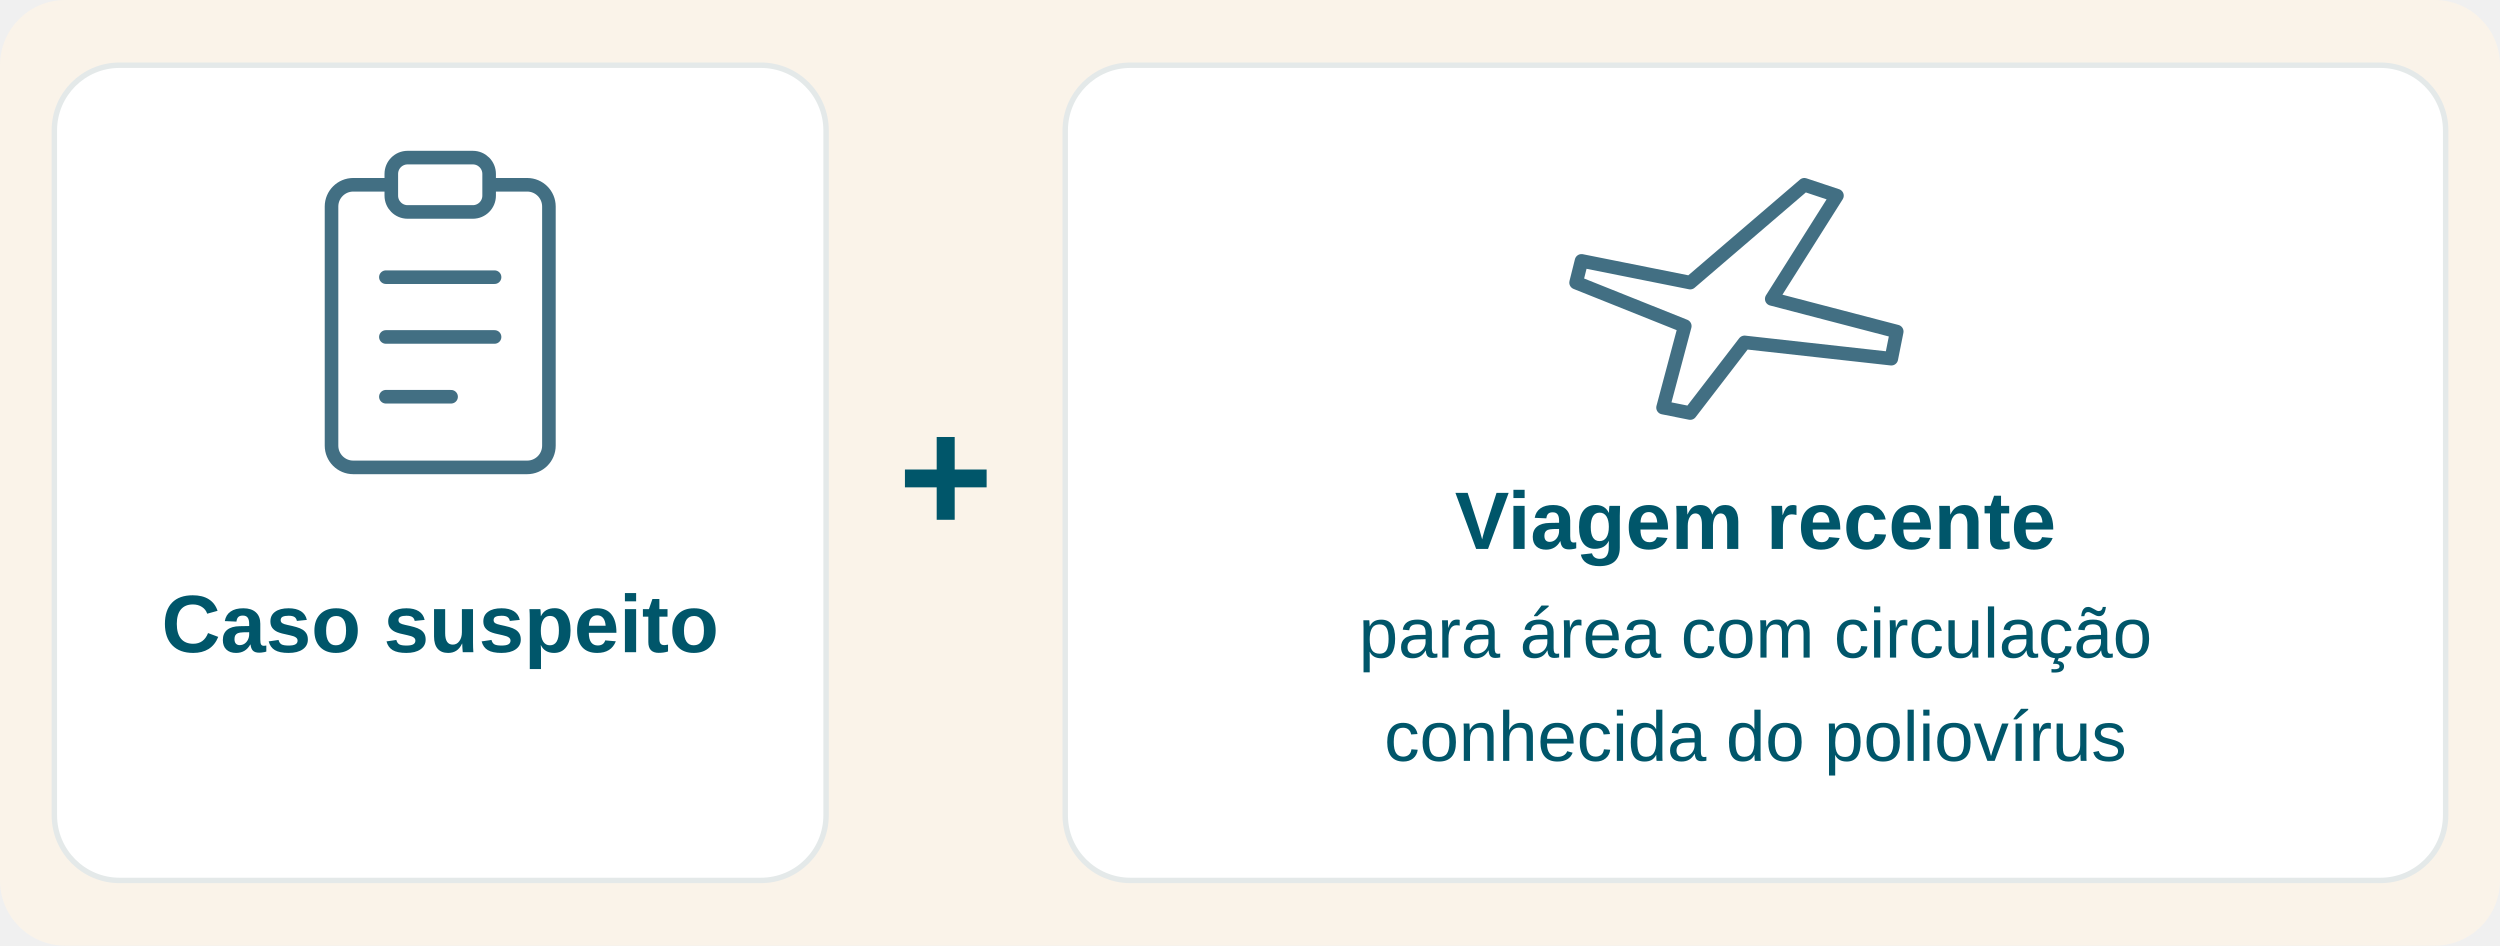
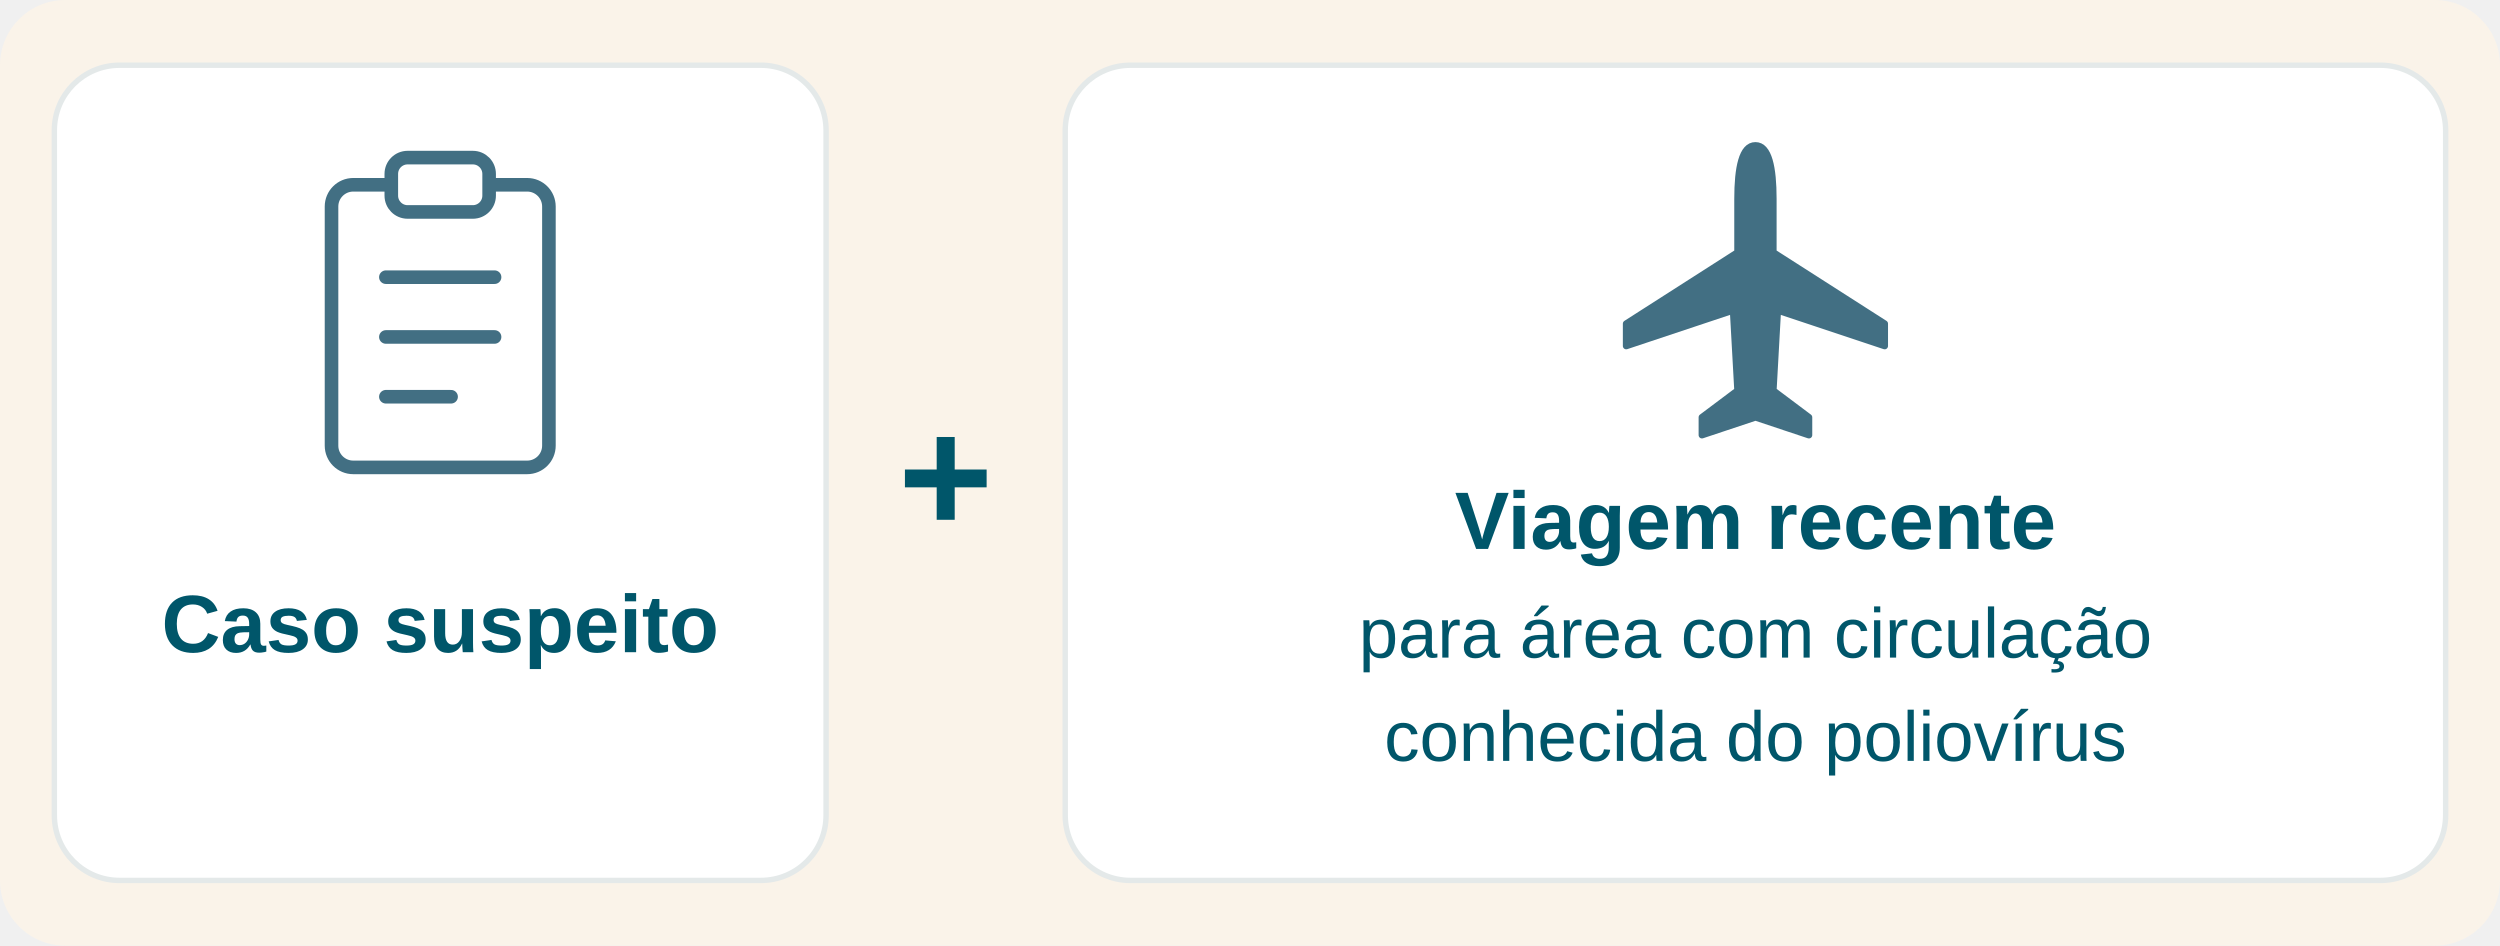
<svg xmlns="http://www.w3.org/2000/svg" viewBox="0 0 460 174" role="img" aria-labelledby="title">
  <rect width="460" height="174" rx="12" fill="#faf3e9" />
  <rect x="10" y="12" width="142" height="150" rx="12" fill="#ffffff" stroke="#e4e9e9" />
  <rect x="196" y="12" width="254" height="150" rx="12" fill="#ffffff" stroke="#e4e9e9" />
  <g fill="none" stroke="#426f83" stroke-width="2.5" stroke-linecap="round" stroke-linejoin="round">
    <rect x="61" y="34" width="40" height="52" rx="4" />
    <rect x="72" y="29" width="18" height="10" rx="3" fill="#fff" />
    <path d="M71 51h20M71 62h20M71 73h12" />
-     <path d="M291 48l20 4 21-18 6 2-12 19 23 6-1 5-27-3-10 13-5-1 4-15-20-8z" />
+     <path transform="translate(323 53) scale(.82)" d="M0-32 C-3-32-4-27-4-20 L-4-8 -29 8 -29 13 -5 5 -4 23 -12 29 -12 33 0 29 12 33 12 29 4 23 5 5 29 13 29 8 4-8 4-20 C4-27 3-32 0-32 Z" fill="#426f83" stroke="#426f83" stroke-width="1.5" />
  </g>
  <g font-family="Arial,sans-serif" fill="#00566a" text-anchor="middle">
    <text x="81" y="120" font-size="15" font-weight="700">Caso suspeito</text>
    <text x="174" y="98" font-size="30" font-weight="700">+</text>
    <text x="323" y="101" font-size="15" font-weight="700">Viagem recente</text>
    <text x="323" y="121" font-size="13">para área com circulação</text>
    <text x="323" y="140" font-size="13">conhecida do poliovírus</text>
  </g>
</svg>
